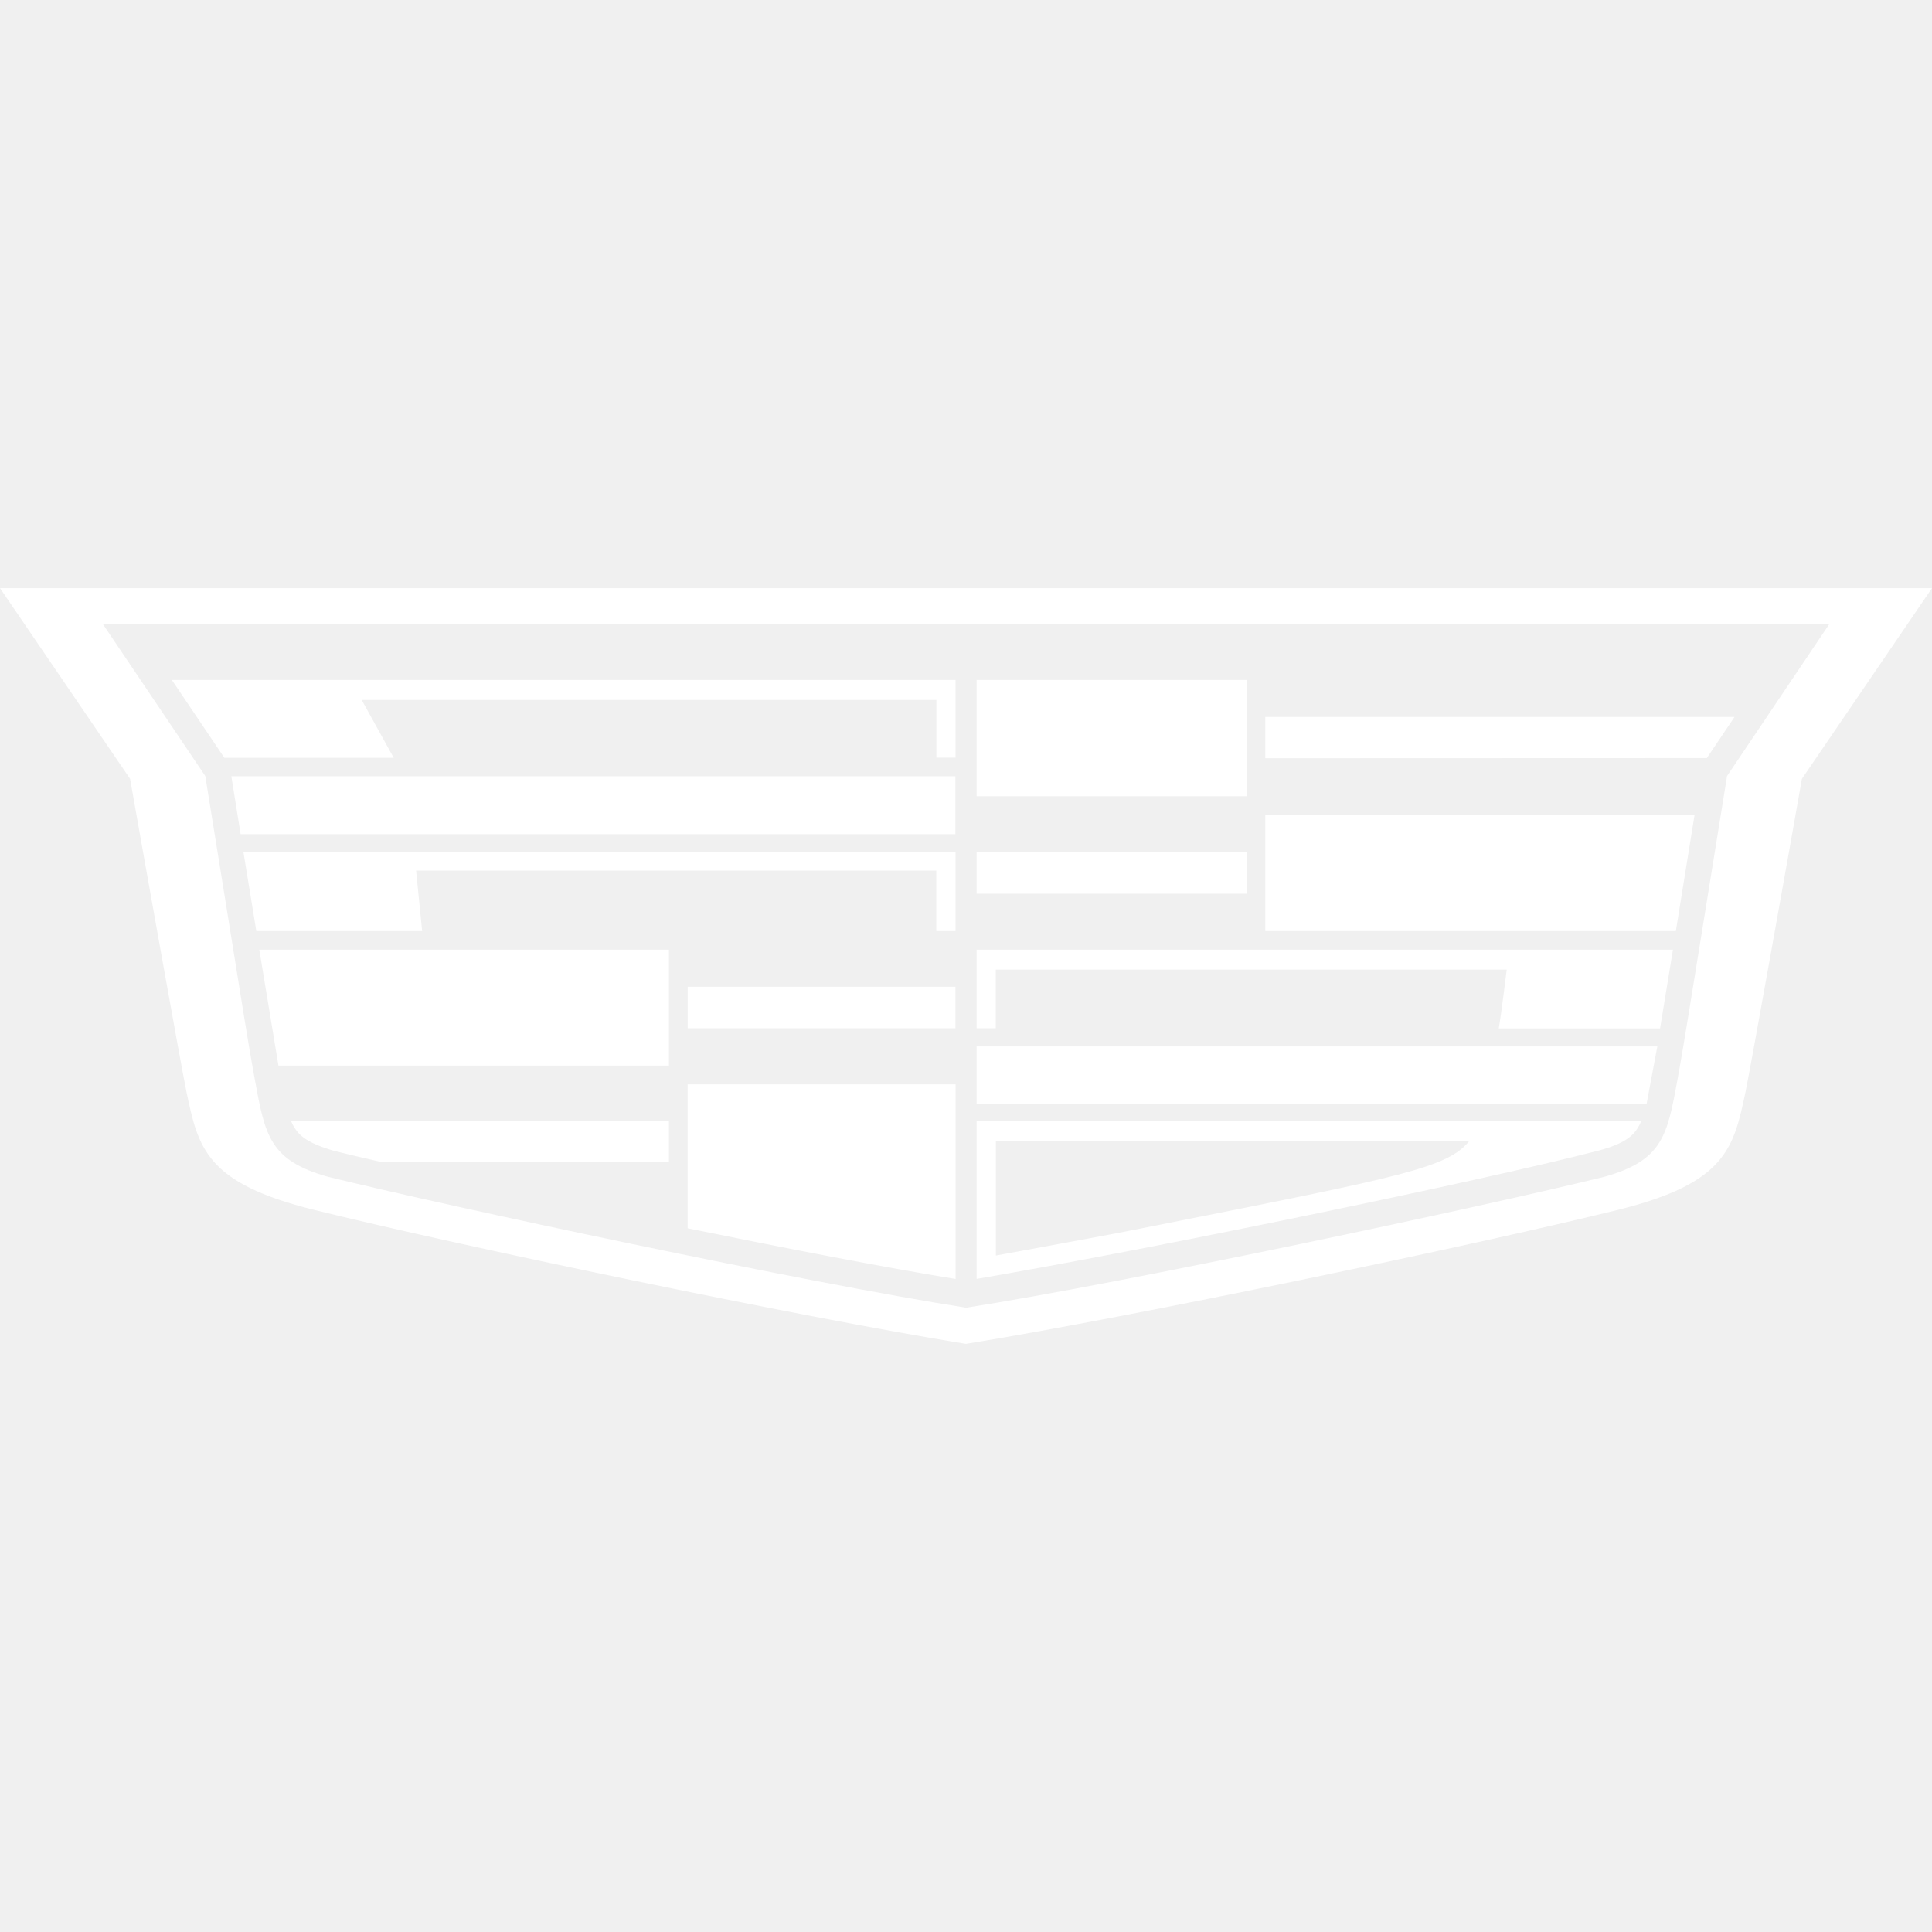
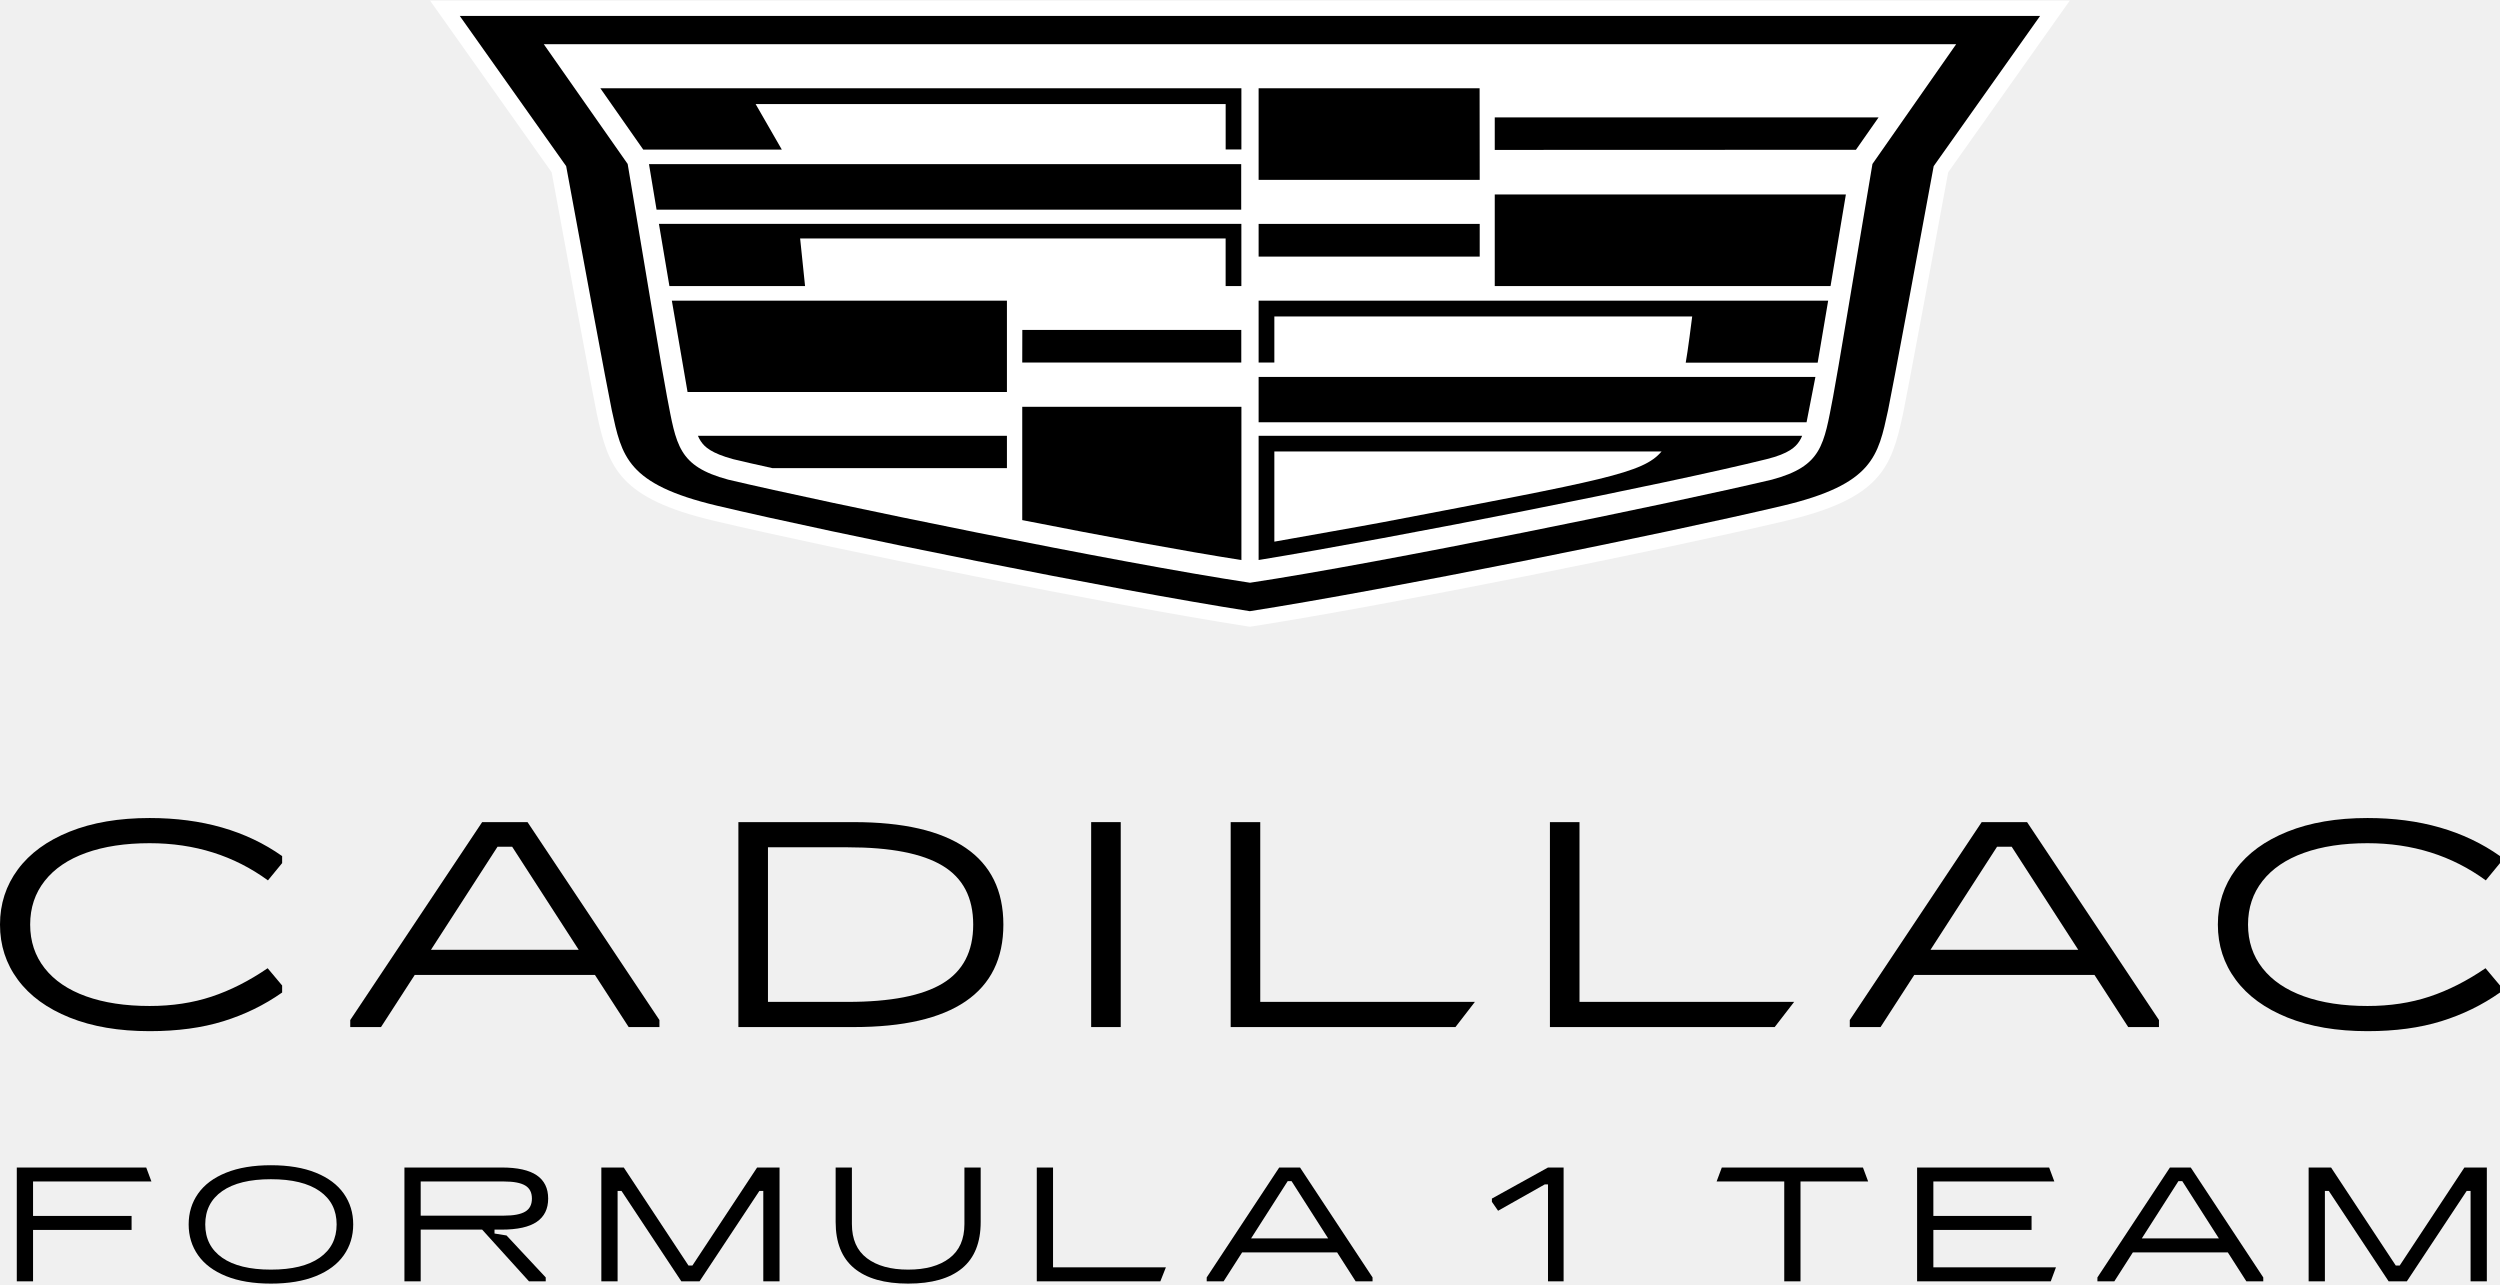
- <svg xmlns="http://www.w3.org/2000/svg" fill="#FFFFFF" role="img" viewBox="0 0 24 24">
-   <path d="M2.787 9.414h2.104l-.398-.719h7.139v.717h.238v-.965H2.135l.652.967zm.202.948h8.879v-.719H2.874l.115.719zm2.255 1.204h-2.06l-.16-.981h8.846v.981h-.239v-.751H5.169l.075.751zm3.299.692h3.326v.515H8.543v-.515zm3.589-3.811h3.357v1.444h-3.357V8.447zm-8.469 5.569c.054.086.155.186.49.281.146.037.305.074.515.122l.08.019H8.31v-.51H3.616c.013.03.028.06.046.088h.001zm4.647-.779H3.459l-.238-1.44H8.31v1.44zm.232 2.021c1.243.253 2.457.488 3.329.63V13.47H8.542V15.258zm12.276-3.692h-5.1v-1.445h5.333l-.233 1.445zm-5.1-2.66v.513l5.485-.002.344-.511h-5.829zM0 7.306l1.616 2.369c.177 1.006.64 3.599.693 3.85l.006.032c.148.706.239 1.139 1.59 1.473 1.825.45 5.997 1.323 8.094 1.664 2.097-.341 6.271-1.215 8.097-1.664 1.35-.334 1.44-.767 1.589-1.473l.006-.032c.053-.253.516-2.844.693-3.85L24 7.306H0zm21.454 2.335-.277 1.717c-.16.994-.267 1.657-.32 1.951l-.007.035-.012.07c-.127.692-.183 1.002-.91 1.205-1.516.373-5.908 1.31-7.927 1.626-2.018-.316-6.41-1.254-7.925-1.626-.727-.203-.783-.513-.91-1.206l-.019-.104c-.053-.288-.156-.93-.31-1.89v-.001L2.55 9.64 1.276 7.75h21.45l-1.272 1.89v.001zm-9.084 3.132h-.238v-.976h8.65l-.16.978h-2.004c.031-.171.09-.659.099-.73H12.37v.728zm-.238.942h8.322l.134-.716h-8.456v.716zm0-3.129h3.358v.516h-3.358v-.516zm0 3.342v1.959c2.115-.36 6.223-1.205 7.718-1.592.338-.087.438-.193.492-.279a.448.448 0 0 0 .045-.088h-8.255zm2.296 1.282-.415.082c-.21.042-.665.125-1.065.199l-.577.106v-1.422h5.88c-.27.33-.812.437-3.823 1.035z" />
+ <svg xmlns="http://www.w3.org/2000/svg" viewBox="0.0 0.0 2659.892 1365.088" width="441.222" height="226.643">
+   <defs>
+     <style>
+       .st0 {
+         fill: #fff;
+       }
+     </style>
+   </defs>
+   <g>
+     <g>
+       <path id="path20" class="st0" d="M1327.239,665.826c-145.974-22.844-439.391-81.952-568.303-112.517-99.787-23.737-111.474-56.308-123.543-111.823l-.465-2.15c-3.703-16.996-34.997-185.71-47.994-256.669L457.547,0h1744.637l-129.386,182.667c-12.319,67.266-44.285,239.525-47.99,256.649l-.468,2.17c-12.068,55.515-23.756,88.087-123.534,111.821-128.551,30.482-421.984,89.568-568.505,112.52l-2.534.396-2.529-.396Z" />
+       <path id="path24" d="M2170.552,16.358l-113.198,159.804c-12.414,67.867-44.853,242.679-48.535,259.695-10.652,48.927-15.76,78.686-111.799,101.538-127.865,30.316-420.334,89.258-567.251,112.272-146.863-22.985-439.192-81.955-567.056-112.272-96.04-22.851-101.144-52.61-111.801-101.538-3.681-16.904-36.124-191.828-48.536-259.695L489.184,16.358h1681.368Z" />
+       <path id="path28" class="st0" d="M2081.289,46.4H578.555l89.262,127.45c22.314,132.549,36.12,217.766,41.84,247.475,9.93,51.687,11.687,73.975,65.079,88.368,106.162,25.104,413.835,88.368,555.23,109.706,141.393-21.339,449.093-84.517,555.314-109.706,53.386-14.393,55.144-36.681,65.073-88.368,5.583-29.709,19.526-114.926,41.846-247.475l89.092-127.45Z" />
+       <path id="path32" d="M856.547,303.723h-144.323l-11.156-66.136h619.689v66.136h-16.735v-50.628h-452.721l5.244,50.628Z" />
+       <path id="path36" d="M698.555,222.495h622.036v-48.478h-630.098l8.062,48.478Z" />
+       <path id="path40" d="M1087.62,385.145h233.053v-34.726h-232.969l-.084,34.726Z" />
+       <path id="path44" d="M684.414,158.59h147.421l-27.895-48.507h500.113v48.31h16.735v-65.075h-682.037l45.664,65.272Z" />
+       <path id="path48" d="M1574.232,93.319h-235.117v97.434h235.229l-.111-97.434Z" />
+       <path id="path52" d="M745.78,469.022c3.821,5.801,10.905,12.554,34.422,18.941,11.38,2.791,24.045,5.582,41.562,9.484h249.565v-34.393h-328.786c.87,2.084,1.937,4.084,3.181,5.968h.055Z" />
+       <path id="path56" d="M731.525,416.47h339.805v-97.156h-356.511l16.705,97.156Z" />
+       <path id="path60" d="M1087.62,552.761c87.03,17.124,172.107,32.94,233.193,42.51v-163.04h-233.193v120.53Z" />
+       <path id="path64" d="M1590.355,303.723h357.266l16.319-97.463h-373.585v97.463Z" />
+       <path id="path68" d="M1590.355,124.308v34.589l384.265-.141,24.1-34.449h-408.365Z" />
+       <path id="path72" d="M1339.114,385.145h16.735v-49.068h444.575c-.586,4.771-4.741,37.659-6.889,49.205h140.39l11.157-65.968h-605.968v65.832Z" />
+       <path id="path76" d="M1339.114,448.688h582.987l9.423-48.285h-592.41v48.285Z" />
+       <path id="path78" d="M1574.344,237.615h-235.23v34.782h235.23v-34.782Z" />
+       <path id="path82" d="M1470.912,555.074c-23.236,4.437-88.397,15.789-115.062,20.616v-95.929h411.967c-19.724,23.207-60.309,30.1-296.906,75.314M1339.113,463.054v132.162c148.204-24.24,435.984-81.31,540.697-107.363,23.655-5.887,30.656-13.028,34.477-18.83,1.26-1.869,2.311-3.868,3.126-5.969h-578.301Z" />
+     </g>
+     <g>
+       <path id="path86" d="M74.102,1082.02c-24.022-9.659-42.376-23.053-55.066-40.188-12.695-17.129-19.036-36.704-19.036-58.717s6.341-41.587,19.036-58.72c12.69-17.133,31.044-30.527,55.066-40.184,24.018-9.657,52.391-14.485,85.115-14.485,55.797,0,102.784,13.501,140.965,40.493v7.478l-15.103,18.38c-36.08-26.37-78.034-39.561-125.862-39.561-26.014,0-48.566,3.426-67.651,10.279-19.091,6.854-33.776,16.82-44.053,29.906-10.28,13.082-15.418,28.556-15.418,46.414s5.138,33.331,15.418,46.416c10.276,13.082,24.962,23.051,44.053,29.903,19.085,6.851,41.638,10.28,67.651,10.28,23.914,0,45.885-3.32,65.921-9.969,20.029-6.643,39.906-16.715,59.628-30.215l15.416,18.379v7.474c-18.878,13.293-39.701,23.47-62.459,30.528-22.763,7.058-48.929,10.593-78.507,10.593-32.724,0-61.097-4.828-85.115-14.485" />
+       <path id="path94" d="M902.038,1065.354c45.516,0,79.136-6.54,100.847-19.626,21.711-13.082,32.567-33.953,32.567-62.612s-10.856-49.53-32.567-62.615c-21.711-13.082-55.331-19.623-100.847-19.623h-84.959v164.476h84.959ZM785.613,1092.143v-218.057h122.716c52.652,0,92.353,9.142,119.099,27.413,26.745,18.277,40.117,45.481,40.117,81.617s-13.372,63.344-40.117,81.614c-26.747,18.278-66.447,27.413-119.099,27.413h-122.716Z" />
+       <path id="path96" d="M1192.412,1092.144h-31.465v-218.057h31.465v218.057Z" />
+       <path id="path100" d="M1340.857,874.086v191.268h228.371l-20.698,26.79h-239.138v-218.057h31.465Z" />
+       <path id="path104" d="M1680.52,874.086v191.268h228.37l-20.698,26.79h-239.137v-218.057h31.465Z" />
+       <path id="path108" d="M2124.793,900.256l-70.798,109.65h157.147l-70.798-109.65h-15.552ZM2108.434,874.086h48.275l140.339,210.58v7.478h-32.728l-35.871-55.447h-191.76l-35.87,55.447h-32.724v-7.478l140.339-210.58Z" />
+       <path id="path1081" d="M529.351,900.256l-70.798,109.65h157.147l-70.798-109.65h-15.552ZM512.991,874.086h48.275l140.339,210.58v7.478h-32.728l-35.871-55.447h-191.76l-35.87,55.447h-32.724v-7.478l140.339-210.58Z" />
+       <path id="path112" d="M2433.813,1082.02c-24.024-9.659-42.377-23.053-55.067-40.188-12.694-17.129-19.037-36.704-19.037-58.717s6.344-41.587,19.037-58.72c12.69-17.133,31.042-30.527,55.067-40.184,24.014-9.657,52.386-14.485,85.115-14.485,55.795,0,102.783,13.501,140.964,40.493v7.478l-15.105,18.38c-36.08-26.37-78.032-39.561-125.859-39.561-26.017,0-48.567,3.426-67.651,10.279-19.091,6.854-33.779,16.82-44.053,29.906-10.281,13.082-15.421,28.556-15.421,46.414s5.139,33.331,15.421,46.416c10.274,13.082,24.962,23.051,44.053,29.903,19.084,6.851,41.634,10.28,67.651,10.28,23.913,0,45.884-3.32,65.919-9.969,20.029-6.643,39.908-16.715,59.628-30.215l15.417,18.379v7.474c-18.88,13.293-39.701,23.47-62.459,30.528-22.764,7.058-48.93,10.593-78.506,10.593-32.728,0-61.101-4.828-85.115-14.485" />
+     </g>
+     <g>
+       <path d="M161.109,1256.445H35.165v36.676h104.838v14.878H35.165v54.668h-17.3v-121.1h137.708l5.536,14.878Z" />
+       <path d="M240.517,1357.13c-13.148-5.304-23.068-12.716-29.756-22.23-6.69-9.515-10.034-20.441-10.034-32.783s3.344-23.269,10.034-32.784c6.688-9.515,16.608-16.924,29.756-22.23,13.148-5.303,29.064-7.958,47.748-7.958s34.6,2.655,47.748,7.958c13.148,5.307,23.066,12.716,29.756,22.23,6.688,9.516,10.034,20.444,10.034,32.784s-3.347,23.269-10.034,32.783c-6.69,9.515-16.608,16.927-29.756,22.23-13.148,5.307-29.064,7.958-47.748,7.958s-34.6-2.651-47.748-7.958ZM340.078,1337.582c12.051-8.418,18.079-20.241,18.079-35.465s-6.028-27.045-18.079-35.465c-12.053-8.418-29.323-12.629-51.813-12.629s-39.763,4.211-51.813,12.629c-12.053,8.42-18.079,20.24-18.079,35.465s6.025,27.047,18.079,35.465c12.051,8.42,29.324,12.629,51.813,12.629s39.76-4.209,51.813-12.629Z" />
+       <path d="M430.297,1362.667v-121.1h103.454c16.838,0,29.294,2.768,37.368,8.304,8.071,5.536,12.11,13.783,12.11,24.739s-4.039,19.203-12.11,24.738c-8.074,5.536-20.53,8.305-37.368,8.305h-7.612v4.151l12.802,2.076,41.693,44.634v4.152h-17.819l-49.824-55.014h-65.394v55.014h-17.3ZM536.346,1292.775c10.148,0,17.616-1.411,22.403-4.239,4.785-2.824,7.18-7.466,7.18-13.926s-2.395-11.1-7.18-13.927c-4.787-2.825-12.256-4.238-22.403-4.238h-88.749v36.33h88.749Z" />
+       <path d="M657.098,1362.667h-17.3v-121.1h23.874l68.854,104.318h4.152l68.854-104.318h23.874v121.1h-17.3v-96.189h-4.152l-63.664,96.189h-19.376l-63.664-96.189h-4.152v96.189Z" />
+       <path d="M908.812,1348.74c-13.148-10.898-19.722-27.304-19.722-49.218v-57.955h17.3v60.203c0,16.149,5.333,28.259,16.002,36.33,10.666,8.074,25.285,12.11,43.855,12.11s33.186-4.036,43.855-12.11c10.666-8.071,16.002-20.181,16.002-36.33v-60.203h17.3v57.955c0,21.914-6.574,38.319-19.722,49.218-13.148,10.899-32.294,16.349-57.436,16.349s-44.288-5.449-57.436-16.349Z" />
+       <path d="M1120.39,1241.567v106.222h120.062l-5.882,14.878h-131.48v-121.1h17.3Z" />
+       <path d="M1361.032,1241.567h22.144l77.158,116.947v4.152h-17.992l-19.722-30.794h-101.032l-19.722,30.794h-17.992v-4.152l77.158-116.947ZM1370.028,1256.098l-38.925,60.897h82.002l-38.925-60.897h-4.152Z" />
+       <path d="M1663.607,1362.667h-16.608v-103.108h-3.46l-49.65,28.026-6.574-9.515v-3.46l59.685-33.043h16.608v121.1Z" />
+       <path d="M1982.098,1241.567l5.536,14.878h-71.968v106.222h-17.3v-106.222h-71.968l5.535-14.878h150.164Z" />
+       <path d="M2057.007,1307.999v39.79h130.442l-5.536,14.878h-142.206v-121.1h140.476l5.536,14.878h-128.712v36.676h104.492v14.878h-104.492Z" />
+       <path d="M2308.718,1241.567h22.144l77.158,116.947v4.152h-17.992l-19.722-30.794h-101.032l-19.722,30.794h-17.992v-4.152l77.158-116.947ZM2317.715,1256.098l-38.925,60.897h82.002l-38.925-60.897h-4.152Z" />
+       <path d="M2473.588,1362.667h-17.3v-121.1h23.874l68.853,104.318h4.152l68.853-104.318h23.874v121.1h-17.3v-96.189h-4.152l-63.663,96.189h-19.376l-63.664-96.189h-4.152v96.189Z" />
+     </g>
+   </g>
</svg>
